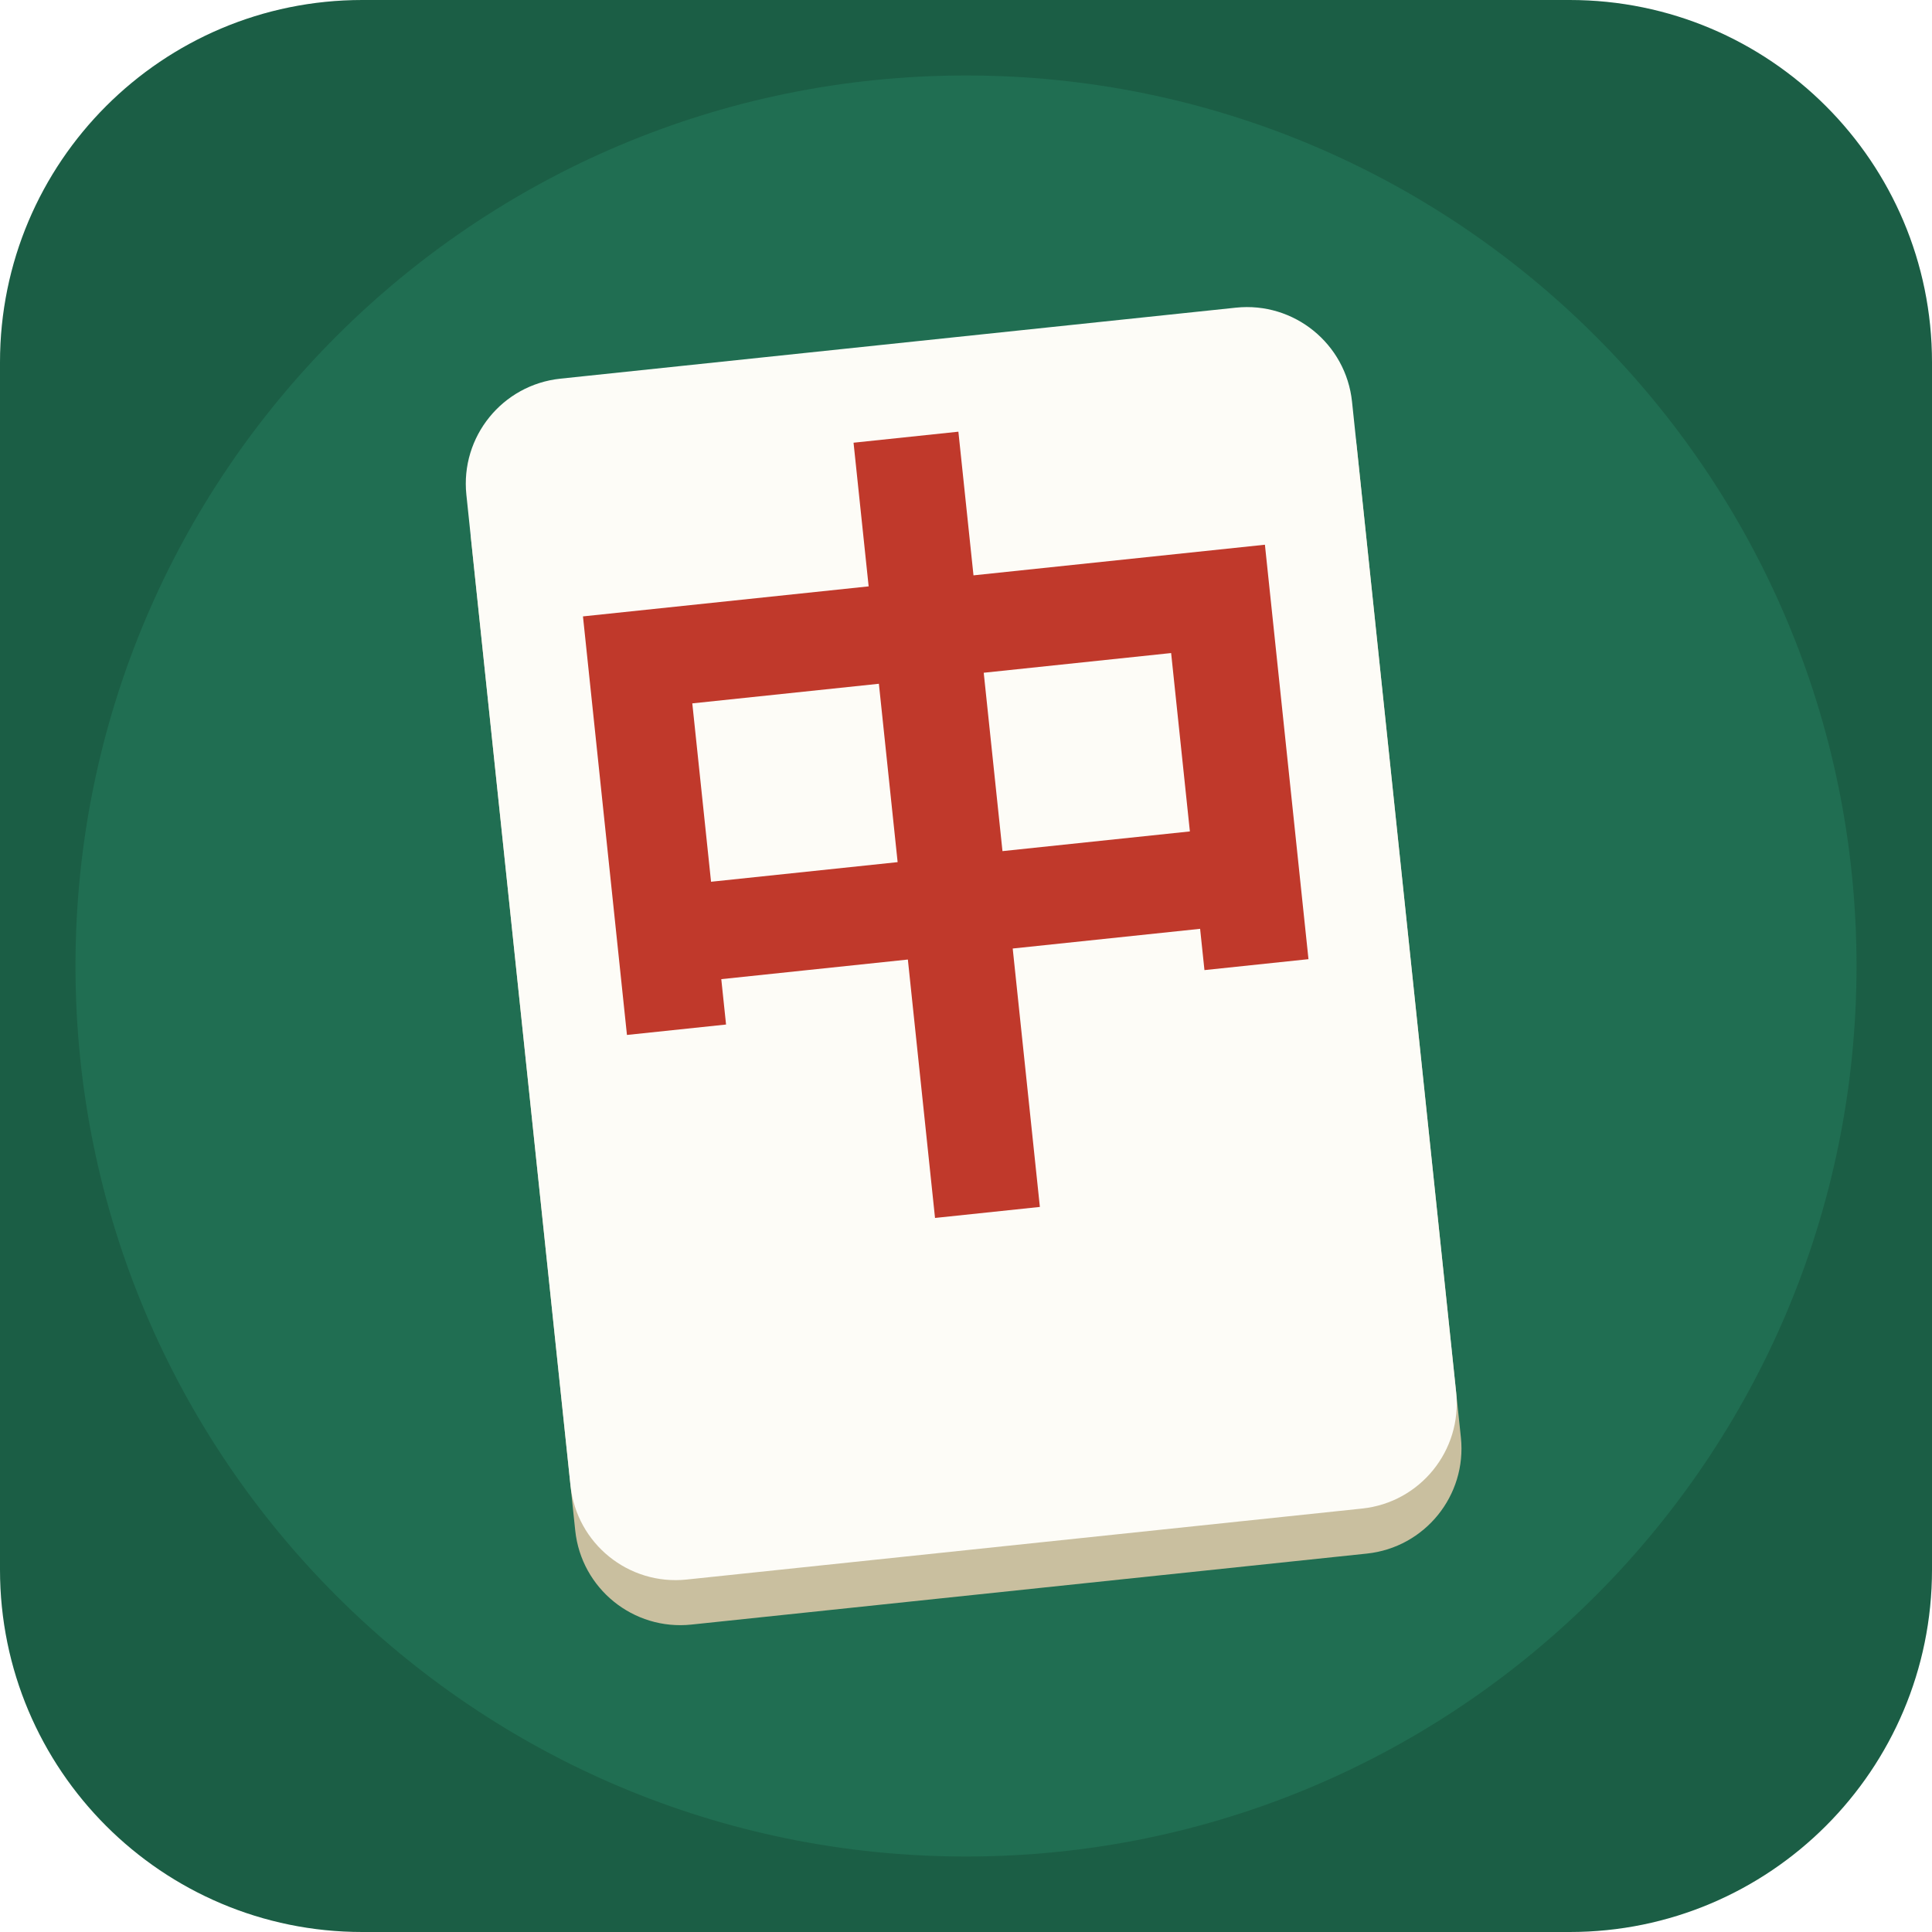
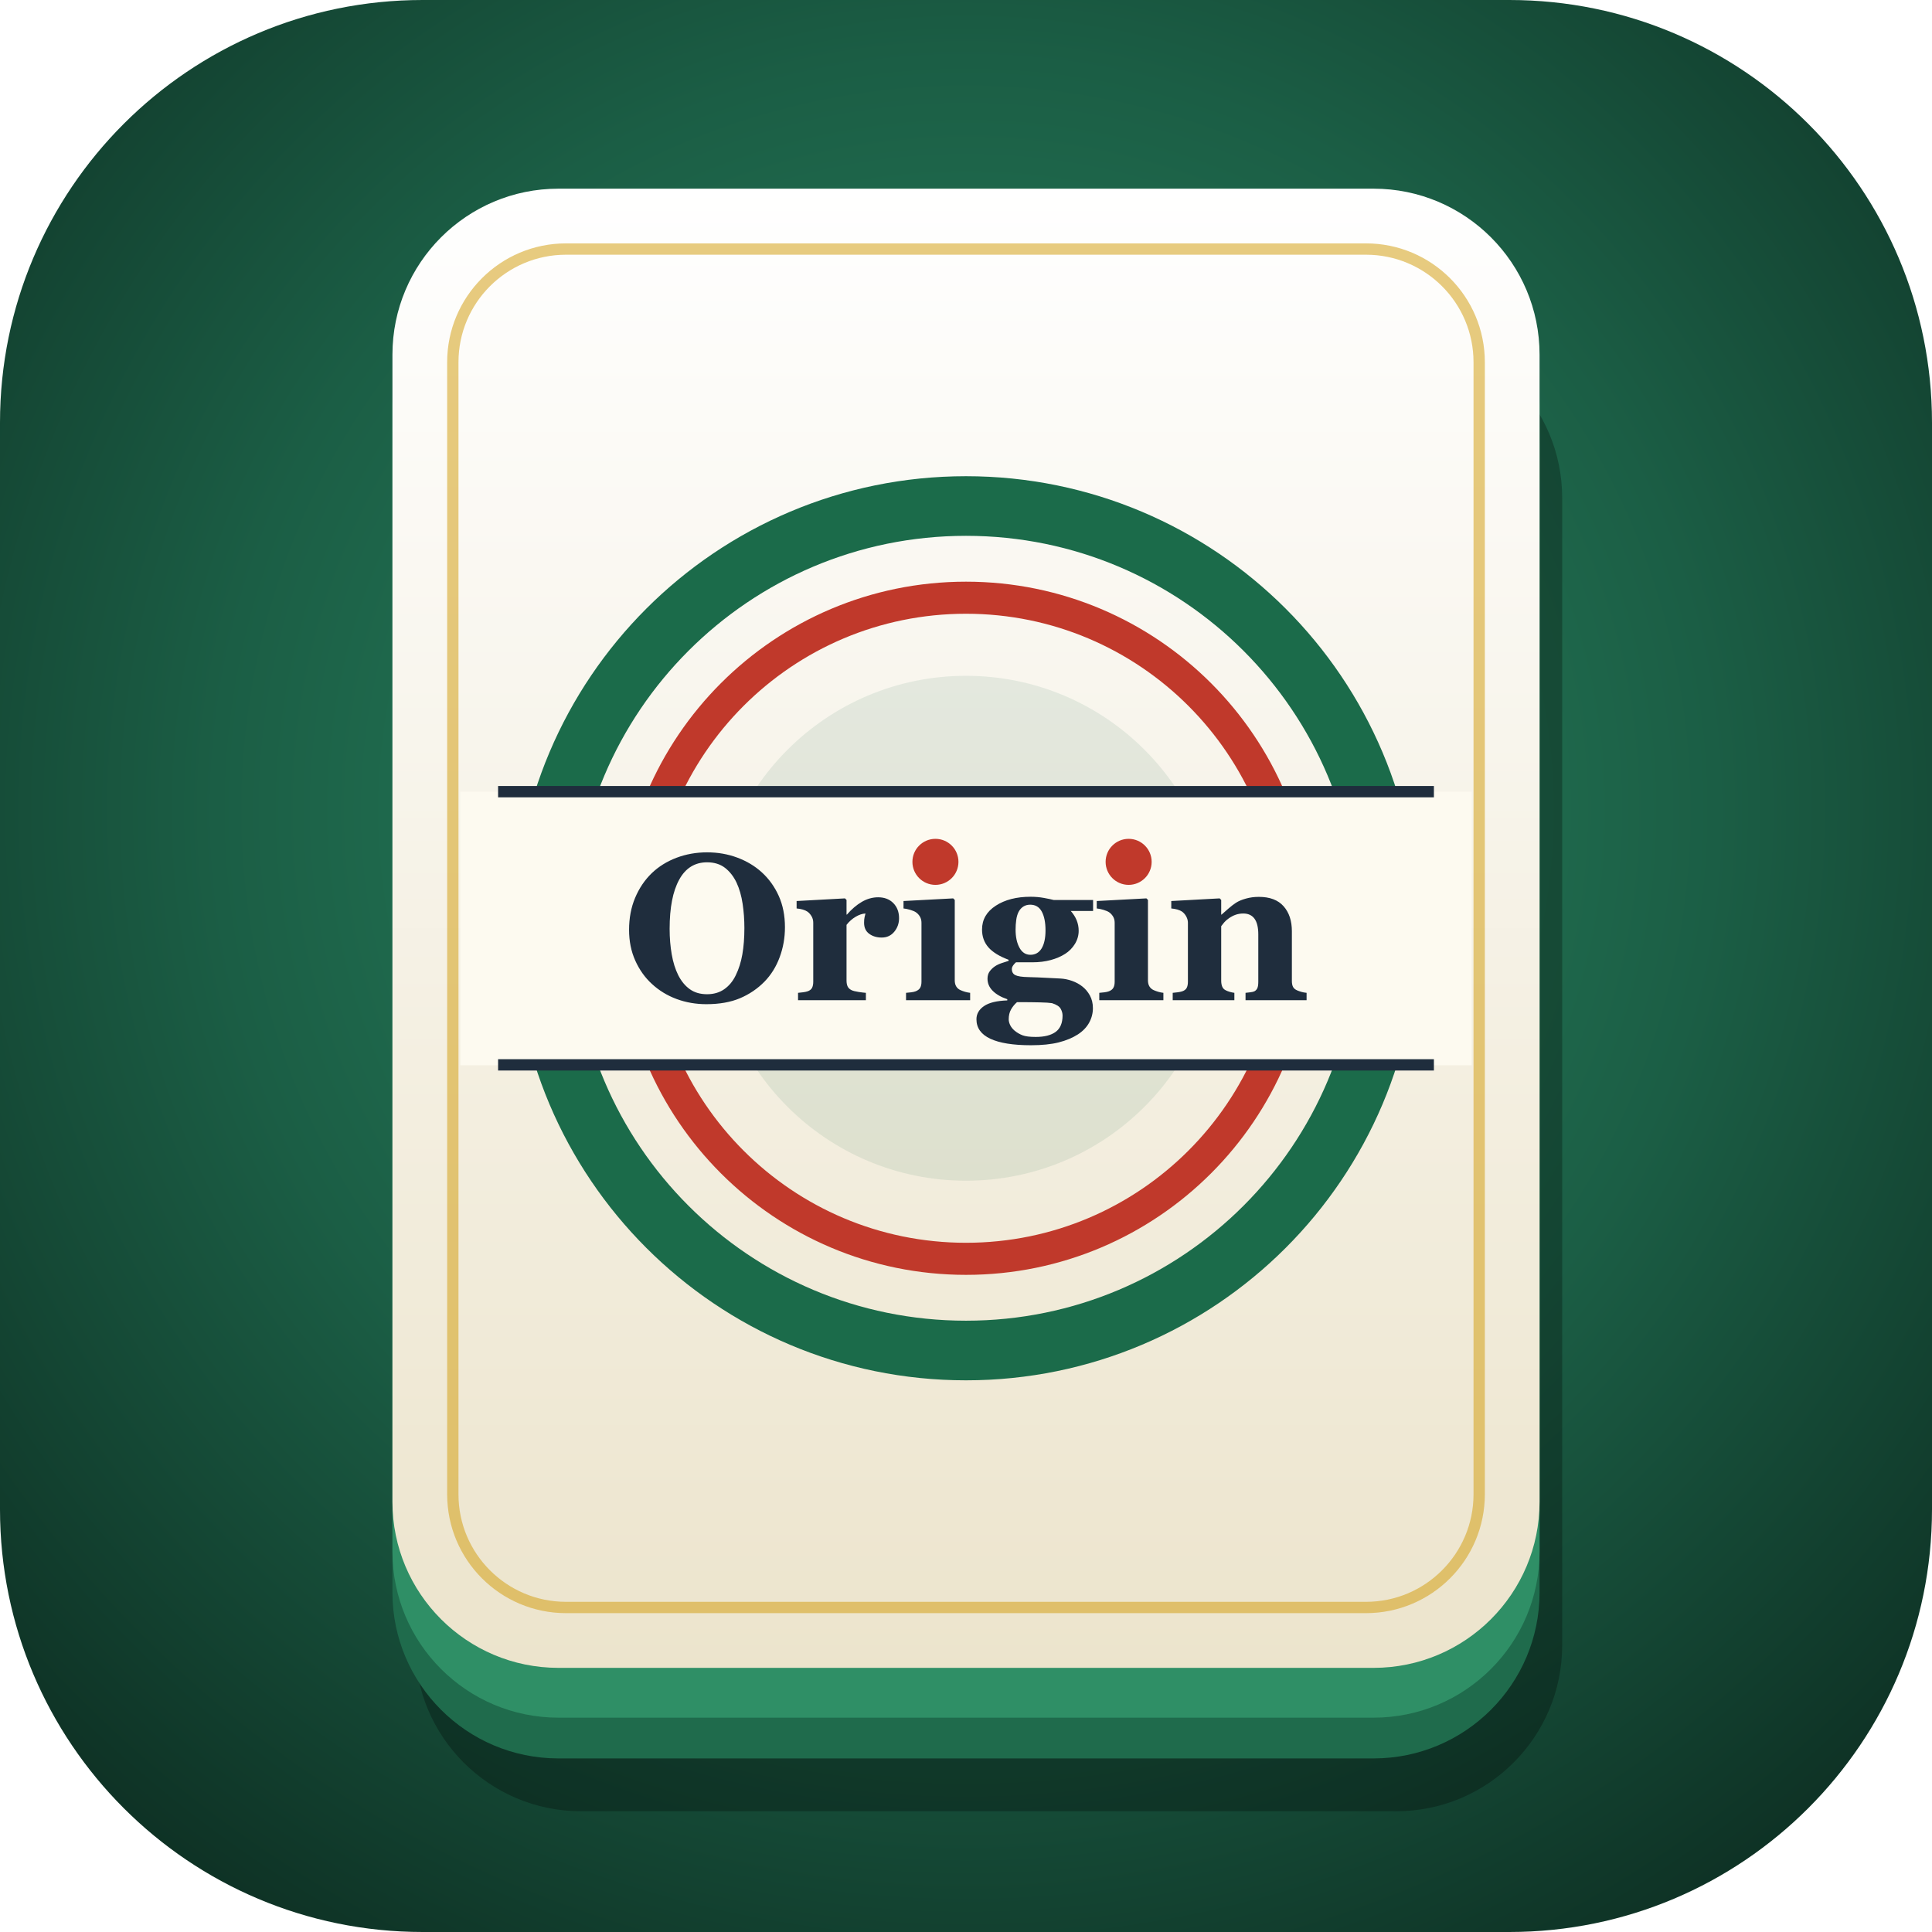
<svg xmlns="http://www.w3.org/2000/svg" viewBox="0 0 512 512">
-   <rect width="512" height="512" rx="96" fill="#1b5e45" />
-   <circle cx="256" cy="256" r="236" fill="#23785a" opacity="0.6" />
-   <g transform="translate(256 262) rotate(-6)">
-     <rect x="-118" y="-160" width="236" height="320" rx="28" fill="#c9bf9f" />
-     <rect x="-118" y="-172" width="236" height="320" rx="28" fill="#fdfcf7" />
-     <text x="0" y="40" text-anchor="middle" font-family="PingFang TC, Noto Sans TC, Microsoft JhengHei, sans-serif" font-weight="900" font-size="220" fill="#c0392b">中</text>
-   </g>
+   <defs>
+     <radialGradient id="felt" cx="50%" cy="42%" r="70%">
+       <stop offset="0" stop-color="#2a8a63" />
+       <stop offset="0.55" stop-color="#1b5e45" />
+       <stop offset="1" stop-color="#0d2e22" />
+     </radialGradient>
+     <linearGradient id="face" x1="0" y1="0" x2="0" y2="1">
+       <stop offset="0" stop-color="#ffffff" />
+       <stop offset="1" stop-color="#ece4cc" />
+     </linearGradient>
+   </defs>
+   <rect width="512" height="512" rx="112" fill="url(#felt)" />
+   <rect x="110" y="88" width="304" height="392" rx="44" fill="#000" opacity="0.28" />
+   <rect x="104" y="74" width="304" height="392" rx="44" fill="#1f6b4c" />
+   <rect x="104" y="63.2" width="304" height="392" rx="44" fill="#2f8f66" />
+   <rect x="104" y="50" width="304" height="392" rx="44" fill="url(#face)" />
+   <rect x="120" y="66" width="272" height="360" rx="30" fill="none" stroke="#d4a017" stroke-width="3" opacity="0.55" />
+   <circle cx="256" cy="246" r="111.9" fill="none" stroke="#1b6b4a" stroke-width="15.8" />
+   <circle cx="256" cy="246" r="87.6" fill="none" stroke="#c0392b" stroke-width="8.5" />
+   <circle cx="256" cy="246" r="66.9" fill="#1b6b4a" opacity="0.1" />
+   <rect x="122" y="209.8" width="268" height="72.5" fill="#fdfaf0" />
+   <line x1="132" x2="380" y1="209.8" y2="209.8" stroke="#1f2d3d" stroke-width="3" />
+   <line x1="132" x2="380" y1="282.2" y2="282.2" stroke="#1f2d3d" stroke-width="3" />
+   <path d="M201.89 231.18L201.89 231.18Q204.72 233.76 206.37 237.41Q208.02 241.07 208.02 245.74L208.02 245.74Q208.02 249.91 206.62 253.67Q205.23 257.44 202.59 260.15L202.59 260.15Q199.82 262.97 196.09 264.55Q192.35 266.12 187.19 266.12L187.19 266.12Q183.02 266.12 179.31 264.75Q175.61 263.38 172.78 260.77L172.78 260.77Q169.99 258.22 168.35 254.56Q166.71 250.91 166.71 246.42L166.71 246.42Q166.71 241.74 168.31 237.94Q169.91 234.13 172.70 231.42L172.70 231.42Q175.47 228.76 179.27 227.32Q183.08 225.88 187.38 225.88L187.38 225.88Q191.65 225.88 195.40 227.28Q199.15 228.68 201.89 231.18ZM194.98 258.46L194.98 258.46Q196.19 256.01 196.73 252.92Q197.27 249.83 197.27 245.93L197.27 245.93Q197.27 242.63 196.80 239.50Q196.33 236.36 195.20 233.92L195.20 233.92Q194.04 231.47 192.14 229.99Q190.23 228.52 187.38 228.52L187.38 228.52Q182.51 228.52 179.99 233.13Q177.46 237.73 177.46 246.15L177.46 246.15Q177.46 249.72 178.01 252.89Q178.56 256.07 179.74 258.43L179.74 258.43Q180.95 260.82 182.81 262.15Q184.66 263.48 187.38 263.48L187.38 263.48Q190.04 263.48 191.95 262.14Q193.86 260.80 194.98 258.46ZM238.26 243.33L238.26 243.33Q238.26 245.37 237.00 246.91Q235.73 248.46 233.66 248.46L233.66 248.46Q231.70 248.46 230.34 247.46Q228.99 246.47 228.99 244.54L228.99 244.54Q228.99 243.59 229.12 243.07Q229.26 242.55 229.36 242.09L229.36 242.09Q228.13 242.14 226.76 242.95Q225.38 243.76 224.34 245.10L224.34 245.10L224.34 259.86Q224.34 260.80 224.63 261.42Q224.93 262.03 225.63 262.38L225.63 262.38Q226.22 262.68 227.55 262.88Q228.88 263.08 229.47 263.11L229.47 263.11L229.47 265.07L211.49 265.07L211.49 263.11Q212.16 263.05 212.85 262.96Q213.53 262.87 214.02 262.71L214.02 262.71Q214.88 262.41 215.20 261.79Q215.52 261.17 215.52 260.18L215.52 260.18L215.52 244.54Q215.52 243.57 215.06 242.80Q214.61 242.04 213.96 241.58L213.96 241.58Q213.48 241.26 212.74 241.04Q212.00 240.83 211.11 240.75L211.11 240.75L211.11 238.78L223.93 238.08L224.34 238.49L224.34 242.38L224.44 242.38Q226.30 240.23 228.38 239.01Q230.47 237.79 232.72 237.79L232.72 237.79Q235.22 237.79 236.74 239.33Q238.26 240.88 238.26 243.33ZM257.10 263.11L257.10 265.07L240.11 265.07L240.11 263.11Q240.81 263.05 241.49 262.97Q242.16 262.89 242.64 262.71L242.64 262.71Q243.50 262.38 243.85 261.78Q244.20 261.17 244.20 260.18L244.20 260.18L244.20 244.54Q244.20 243.59 243.77 242.88Q243.34 242.17 242.69 241.74L242.69 241.74Q242.21 241.42 241.23 241.12Q240.25 240.83 239.44 240.75L239.44 240.75L239.44 238.78L252.61 238.08L253.02 238.49L253.02 259.83Q253.02 260.77 253.42 261.43Q253.82 262.09 254.58 262.41L254.58 262.41Q255.11 262.65 255.76 262.84Q256.40 263.03 257.10 263.11L257.10 263.11ZM289.68 238.51L289.68 241.42L283.77 241.42Q284.81 242.60 285.34 243.92Q285.86 245.23 285.86 246.66L285.86 246.66Q285.86 248.51 284.87 250.14Q283.87 251.77 282.26 252.79L282.26 252.79Q280.62 253.84 278.42 254.43Q276.21 255.02 273.63 255.02L273.63 255.02L269.25 255.02Q268.93 255.26 268.54 255.78Q268.15 256.31 268.15 256.79L268.15 256.79Q268.15 257.97 269.09 258.43Q270.03 258.89 272.50 258.94L272.50 258.94Q274.95 259.00 277.45 259.14Q279.95 259.29 281.02 259.32L281.02 259.32Q282.58 259.40 284.12 259.95Q285.65 260.50 286.78 261.39L286.78 261.39Q288.01 262.33 288.82 263.79Q289.63 265.26 289.63 267.17L289.63 267.17Q289.63 269.21 288.64 271.01Q287.66 272.81 285.65 274.13L285.65 274.13Q283.52 275.50 280.55 276.25Q277.58 277.00 273.20 277.00L273.20 277.00Q266.13 277.00 262.45 275.28Q258.77 273.56 258.77 270.12L258.77 270.12Q258.77 268.00 260.76 266.63Q262.75 265.26 266.94 265.12L266.94 265.12L266.94 264.80Q264.47 263.97 263.08 262.58Q261.70 261.20 261.70 259.37L261.70 259.37Q261.70 258.24 262.25 257.46Q262.80 256.68 263.66 256.09L263.66 256.09Q264.41 255.58 265.49 255.22Q266.56 254.86 267.29 254.64L267.29 254.64L267.29 254.35Q263.66 253.00 261.95 251.07Q260.25 249.13 260.25 246.34L260.25 246.34Q260.25 242.38 263.89 240.02Q267.53 237.65 273.12 237.65L273.12 237.65Q274.95 237.65 276.66 237.96Q278.36 238.27 279.25 238.51L279.25 238.51L289.68 238.51ZM277.07 246.55L277.07 246.55Q277.07 243.41 276.08 241.58Q275.08 239.75 273.01 239.75L273.01 239.75Q271.97 239.75 271.19 240.25Q270.41 240.75 269.92 241.69L269.92 241.69Q269.47 242.60 269.31 243.82Q269.14 245.05 269.14 246.34L269.14 246.34Q269.14 249.27 270.17 251.15Q271.19 253.03 273.07 253.03L273.07 253.03Q275.00 253.03 276.04 251.34Q277.07 249.64 277.07 246.55ZM281.59 269.13L281.59 269.13Q281.59 268.22 281.08 267.31Q280.57 266.41 278.79 265.85L278.79 265.85Q277.83 265.69 275.61 265.64Q273.39 265.58 269.52 265.58L269.52 265.58Q268.58 266.39 267.95 267.49Q267.32 268.59 267.32 270.15L267.32 270.15Q267.32 270.82 267.69 271.63Q268.07 272.44 268.87 273.13L268.87 273.13Q269.82 273.91 270.97 274.36Q272.13 274.80 274.47 274.80L274.47 274.80Q277.93 274.80 279.76 273.46Q281.59 272.11 281.59 269.13ZM308.31 263.11L308.31 265.07L291.32 265.07L291.32 263.11Q292.02 263.05 292.69 262.97Q293.36 262.89 293.85 262.71L293.85 262.71Q294.71 262.38 295.05 261.78Q295.40 261.17 295.40 260.18L295.40 260.18L295.40 244.54Q295.40 243.59 294.97 242.88Q294.54 242.17 293.90 241.74L293.90 241.74Q293.42 241.42 292.43 241.12Q291.45 240.83 290.65 240.75L290.65 240.75L290.65 238.78L303.82 238.08L304.22 238.49L304.22 259.83Q304.22 260.77 304.62 261.43Q305.03 262.09 305.78 262.41L305.78 262.41Q306.32 262.65 306.96 262.84Q307.61 263.03 308.31 263.11L308.31 263.11ZM346.26 263.11L346.26 265.07L330.08 265.07L330.08 263.11Q330.59 263.05 331.31 262.97Q332.04 262.89 332.42 262.71L332.42 262.71Q332.98 262.41 333.22 261.85Q333.46 261.28 333.46 260.18L333.46 260.18L333.46 247.60Q333.46 244.86 332.46 243.47Q331.45 242.09 329.49 242.09L329.49 242.09Q328.41 242.09 327.48 242.41Q326.56 242.73 325.67 243.35L325.67 243.35Q324.89 243.89 324.42 244.45Q323.95 245.02 323.63 245.45L323.63 245.45L323.63 259.88Q323.63 260.82 323.90 261.46Q324.16 262.09 324.78 262.41L324.78 262.41Q325.21 262.65 325.86 262.84Q326.50 263.03 327.12 263.11L327.12 263.11L327.12 265.07L310.78 265.07L310.78 263.11Q311.45 263.05 312.14 262.96Q312.82 262.87 313.31 262.71L313.31 262.71Q314.17 262.41 314.49 261.79Q314.81 261.17 314.81 260.18L314.81 260.18L314.81 244.54Q314.81 243.70 314.38 242.90Q313.95 242.09 313.25 241.58L313.25 241.58Q312.77 241.26 312.03 241.04Q311.29 240.83 310.40 240.75L310.40 240.75L310.40 238.78L323.22 238.08L323.63 238.49L323.63 242.38L323.73 242.38Q324.49 241.71 325.56 240.77Q326.64 239.83 327.55 239.24L327.55 239.24Q328.55 238.59 330.16 238.14Q331.77 237.68 333.60 237.68L333.60 237.68Q337.98 237.68 340.17 240.17Q342.36 242.65 342.36 246.77L342.36 246.77L342.36 259.94Q342.36 260.93 342.66 261.52Q342.95 262.11 343.76 262.46L343.76 262.46Q344.19 262.65 344.82 262.84Q345.45 263.03 346.26 263.11L346.26 263.11Z" fill="#1f2d3d" />
+   <circle cx="247.9" cy="228.4" r="6.1" fill="#c0392b" />
+   <circle cx="299.1" cy="228.4" r="6.1" fill="#c0392b" />
</svg>
